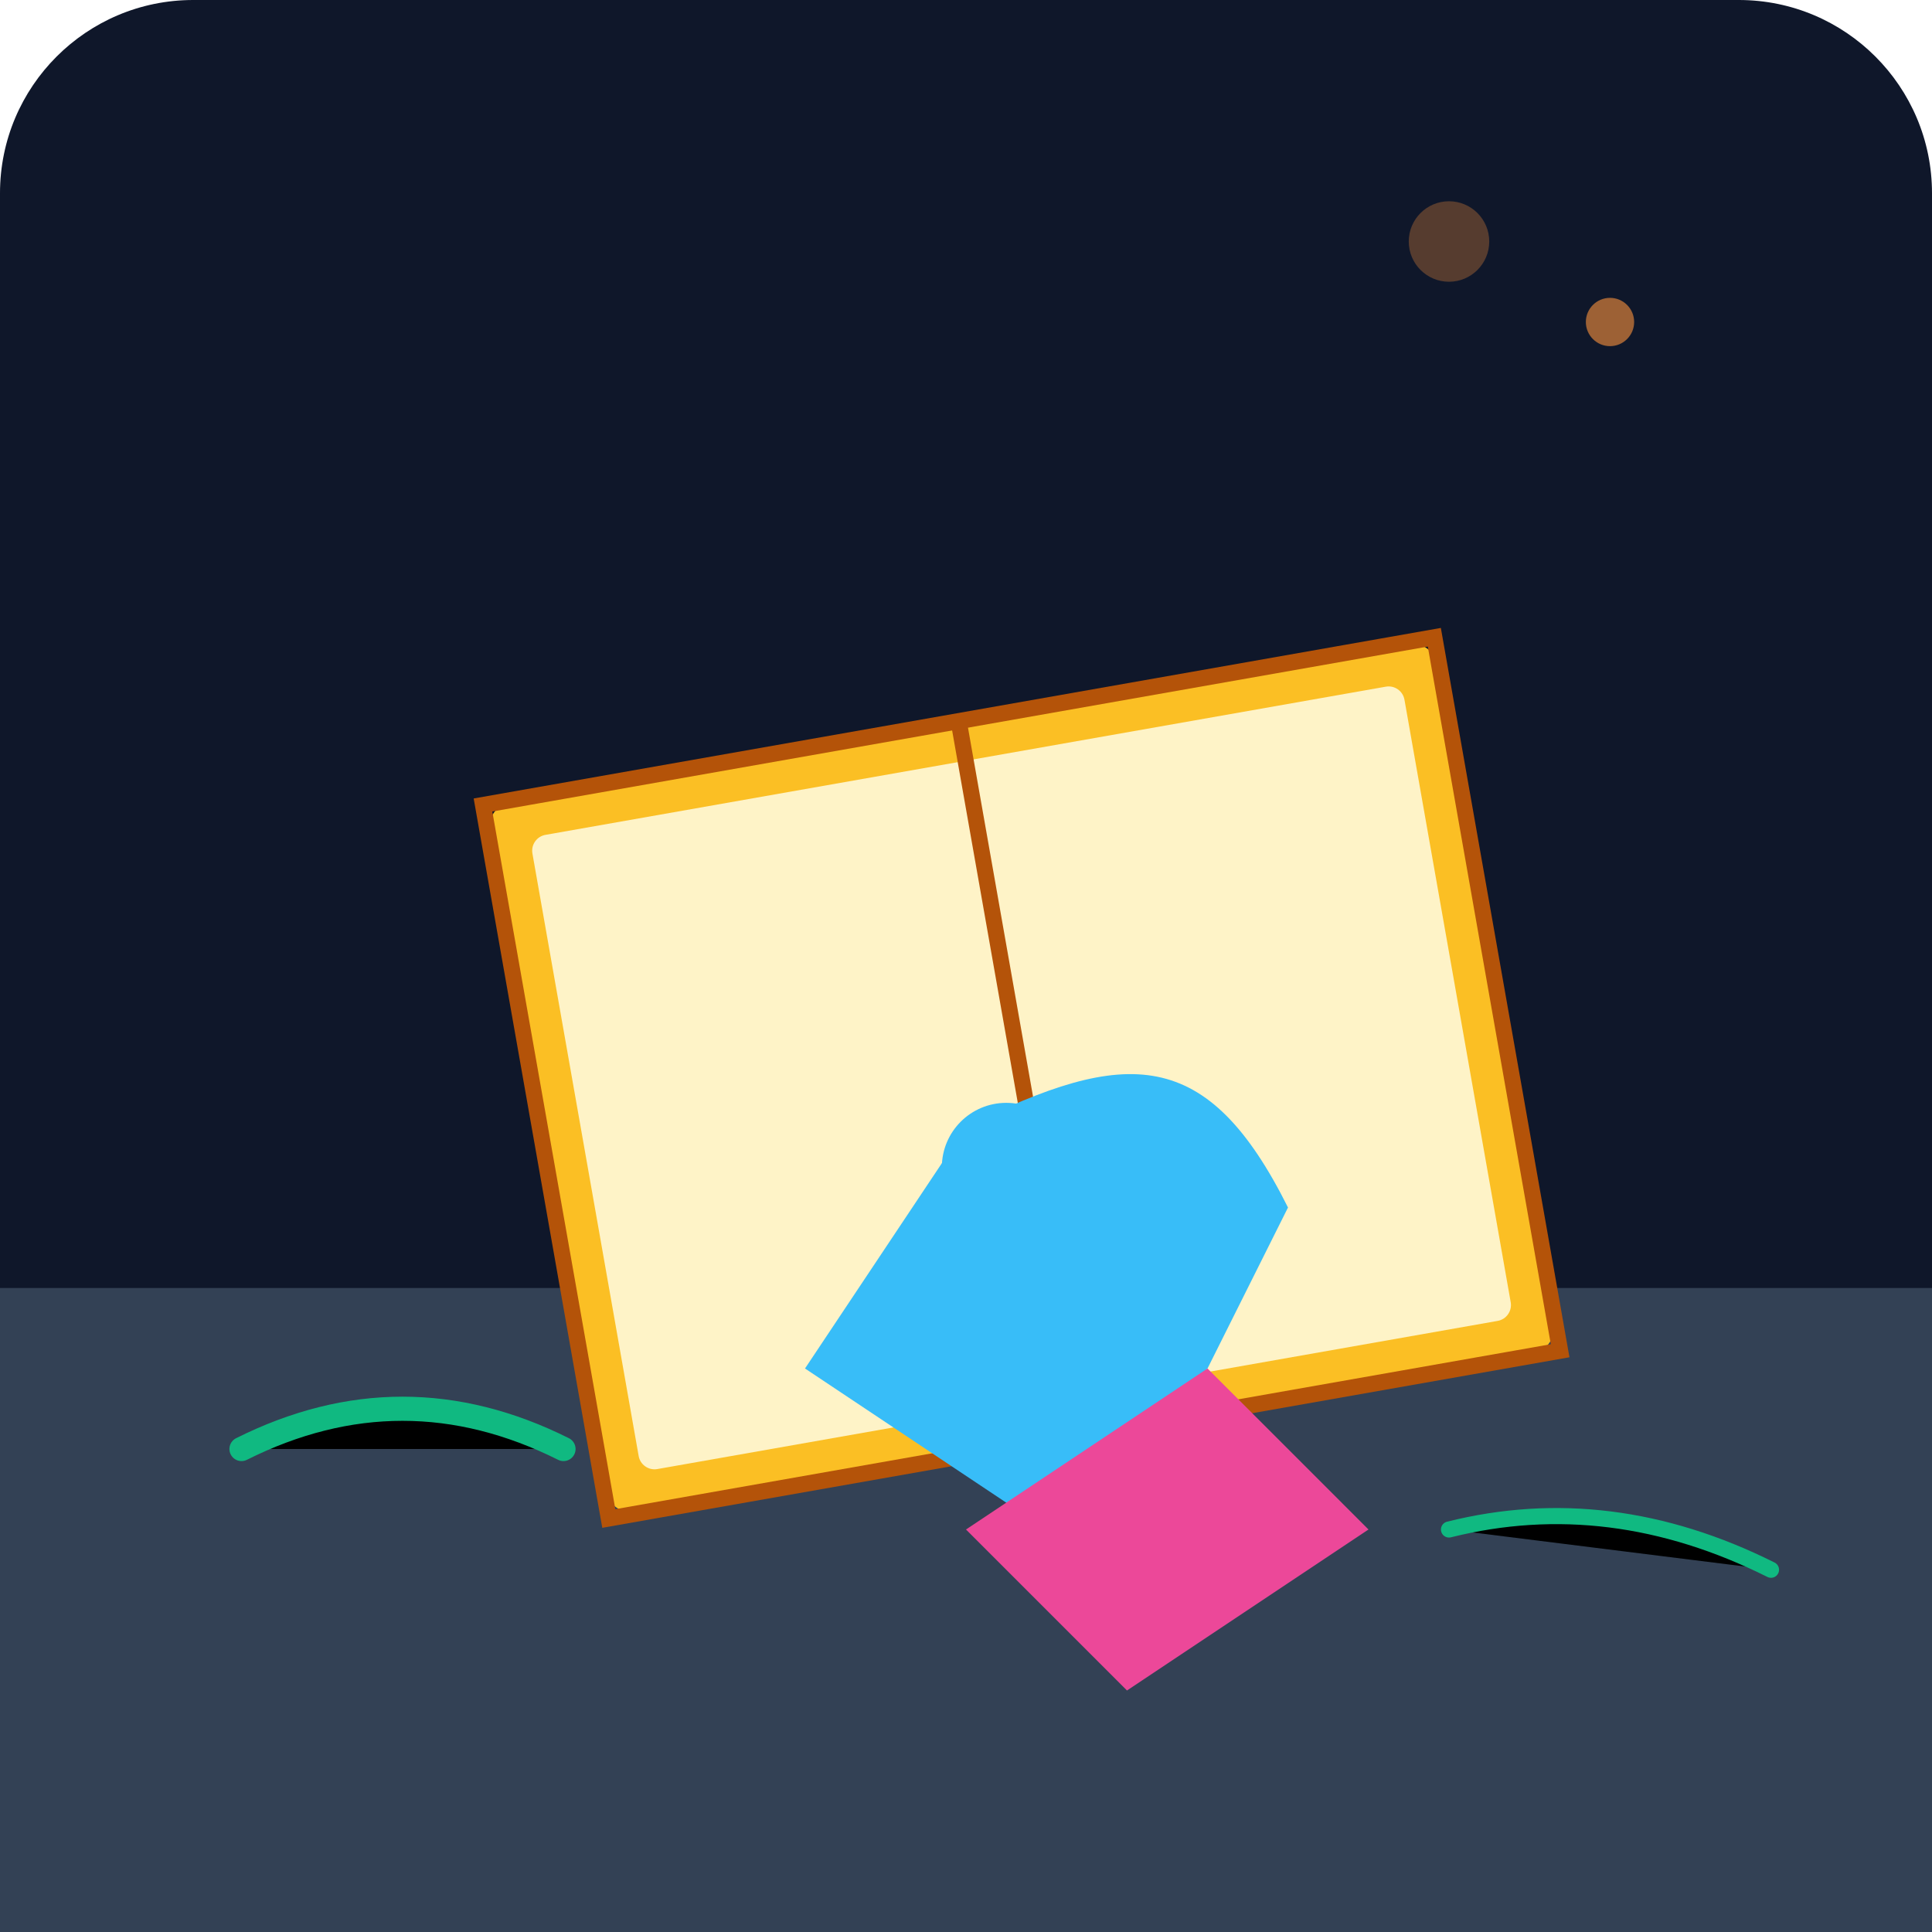
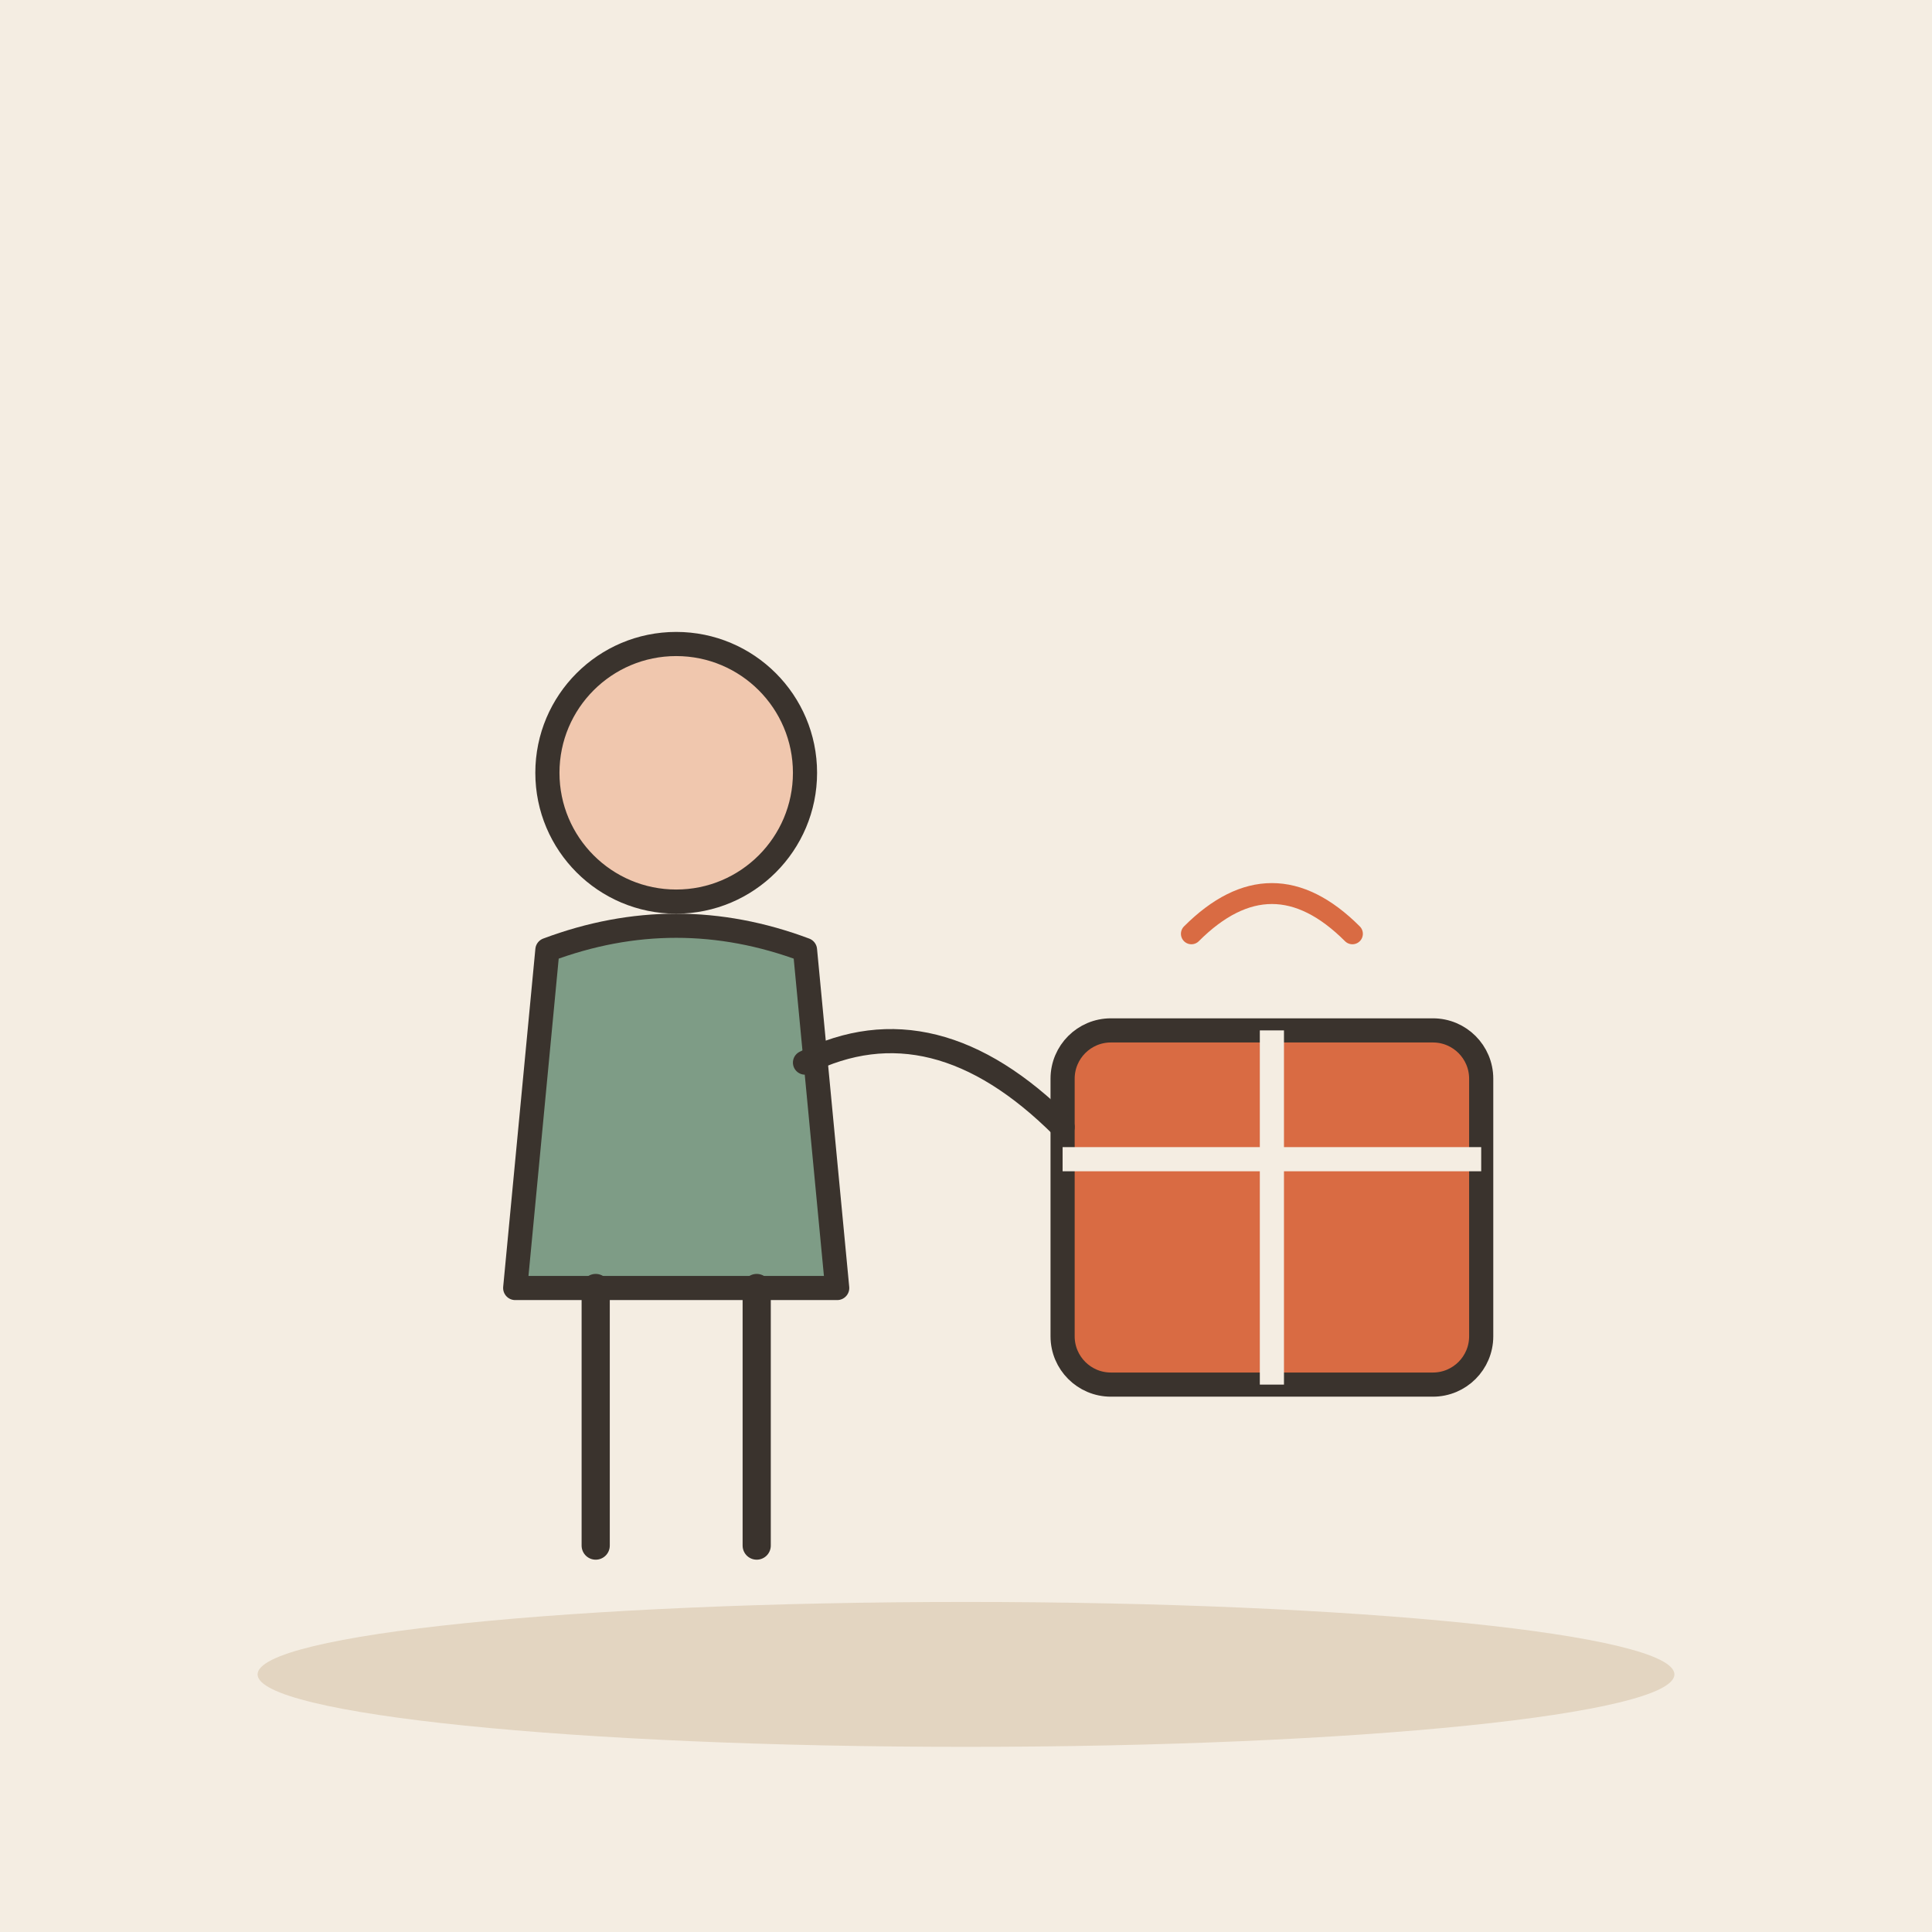
- <svg xmlns="http://www.w3.org/2000/svg" viewBox="0 0 240 240">
-   <defs>
-     <linearGradient id="bgGrad" x1="0" y1="0" x2="0" y2="240">
-       <stop offset="0%" stop-color="#0f172a" />
-       <stop offset="100%" stop-color="#1e293b" />
-     </linearGradient>
-   </defs>
-   <rect width="240" height="240" rx="24" fill="url(#bgGrad)" />
-   <path d="M0 160 L240 160 L240 240 L0 240 Z" fill="#334155" />
-   <g transform="translate(60, 100) rotate(-10)">
-     <rect x="0" y="0" width="120" height="90" rx="4" fill="#fbbf24" />
-     <rect x="5" y="5" width="110" height="80" rx="2" fill="#fef3c7" />
-     <path d="M0 0 L120 0 L120 90 L0 90 Z" fill="none" stroke="#b45309" stroke-width="2" />
-     <line x1="60" y1="0" x2="60" y2="90" stroke="#b45309" stroke-width="2" />
-   </g>
-   <g transform="translate(140, 130)">
-     <path d="M20 20 C 10 0, 0 0, -20 10 L -40 40 L -10 60 L 10 40 Z" fill="#38bdf8" />
-     <circle cx="-15" cy="15" r="8" fill="#38bdf8" />
-     <path d="M10 40 L30 60 L0 80 L-20 60 Z" fill="#ec4899" />
-   </g>
-   <circle cx="200" cy="40" r="3" fill="#fb923c" opacity="0.6" />
-   <circle cx="180" cy="30" r="5" fill="#fb923c" opacity="0.3" />
-   <path d="M30 180 Q 50 170 70 180" stroke="#10b981" stroke-width="3" stroke-linecap="round" />
-   <path d="M180 190 Q 200 185 220 195" stroke="#10b981" stroke-width="2" stroke-linecap="round" />
+ <svg xmlns="http://www.w3.org/2000/svg" viewBox="0 0 240 240" data-style="editorial">
+   <rect width="240" height="240" fill="#F4EDE2" />
+   <ellipse cx="120" cy="208" rx="88" ry="9" fill="#E3D5C1" />
+   <circle cx="84" cy="96" r="16" fill="#F0C7AE" stroke="#3A332D" stroke-width="3" />
+   <path d="M68 118 Q84 112 100 118 L104 160 H64 Z" fill="#7E9C86" stroke="#3A332D" stroke-width="3" stroke-linejoin="round" />
+   <path d="M74 160 V192 M94 160 V192" stroke="#3A332D" stroke-width="3.5" stroke-linecap="round" />
+   <rect x="132" y="128" width="52" height="44" rx="6" fill="#D96B43" stroke="#3A332D" stroke-width="3" />
+   <path d="M132 144 H184 M158 128 V172" stroke="#F4EDE2" stroke-width="3" />
+   <path d="M100 132 Q116 124 132 140" fill="none" stroke="#3A332D" stroke-width="3" stroke-linecap="round" />
+   <path d="M148 116 Q158 106 168 116" fill="none" stroke="#D96B43" stroke-width="2.6" stroke-linecap="round" />
</svg>
